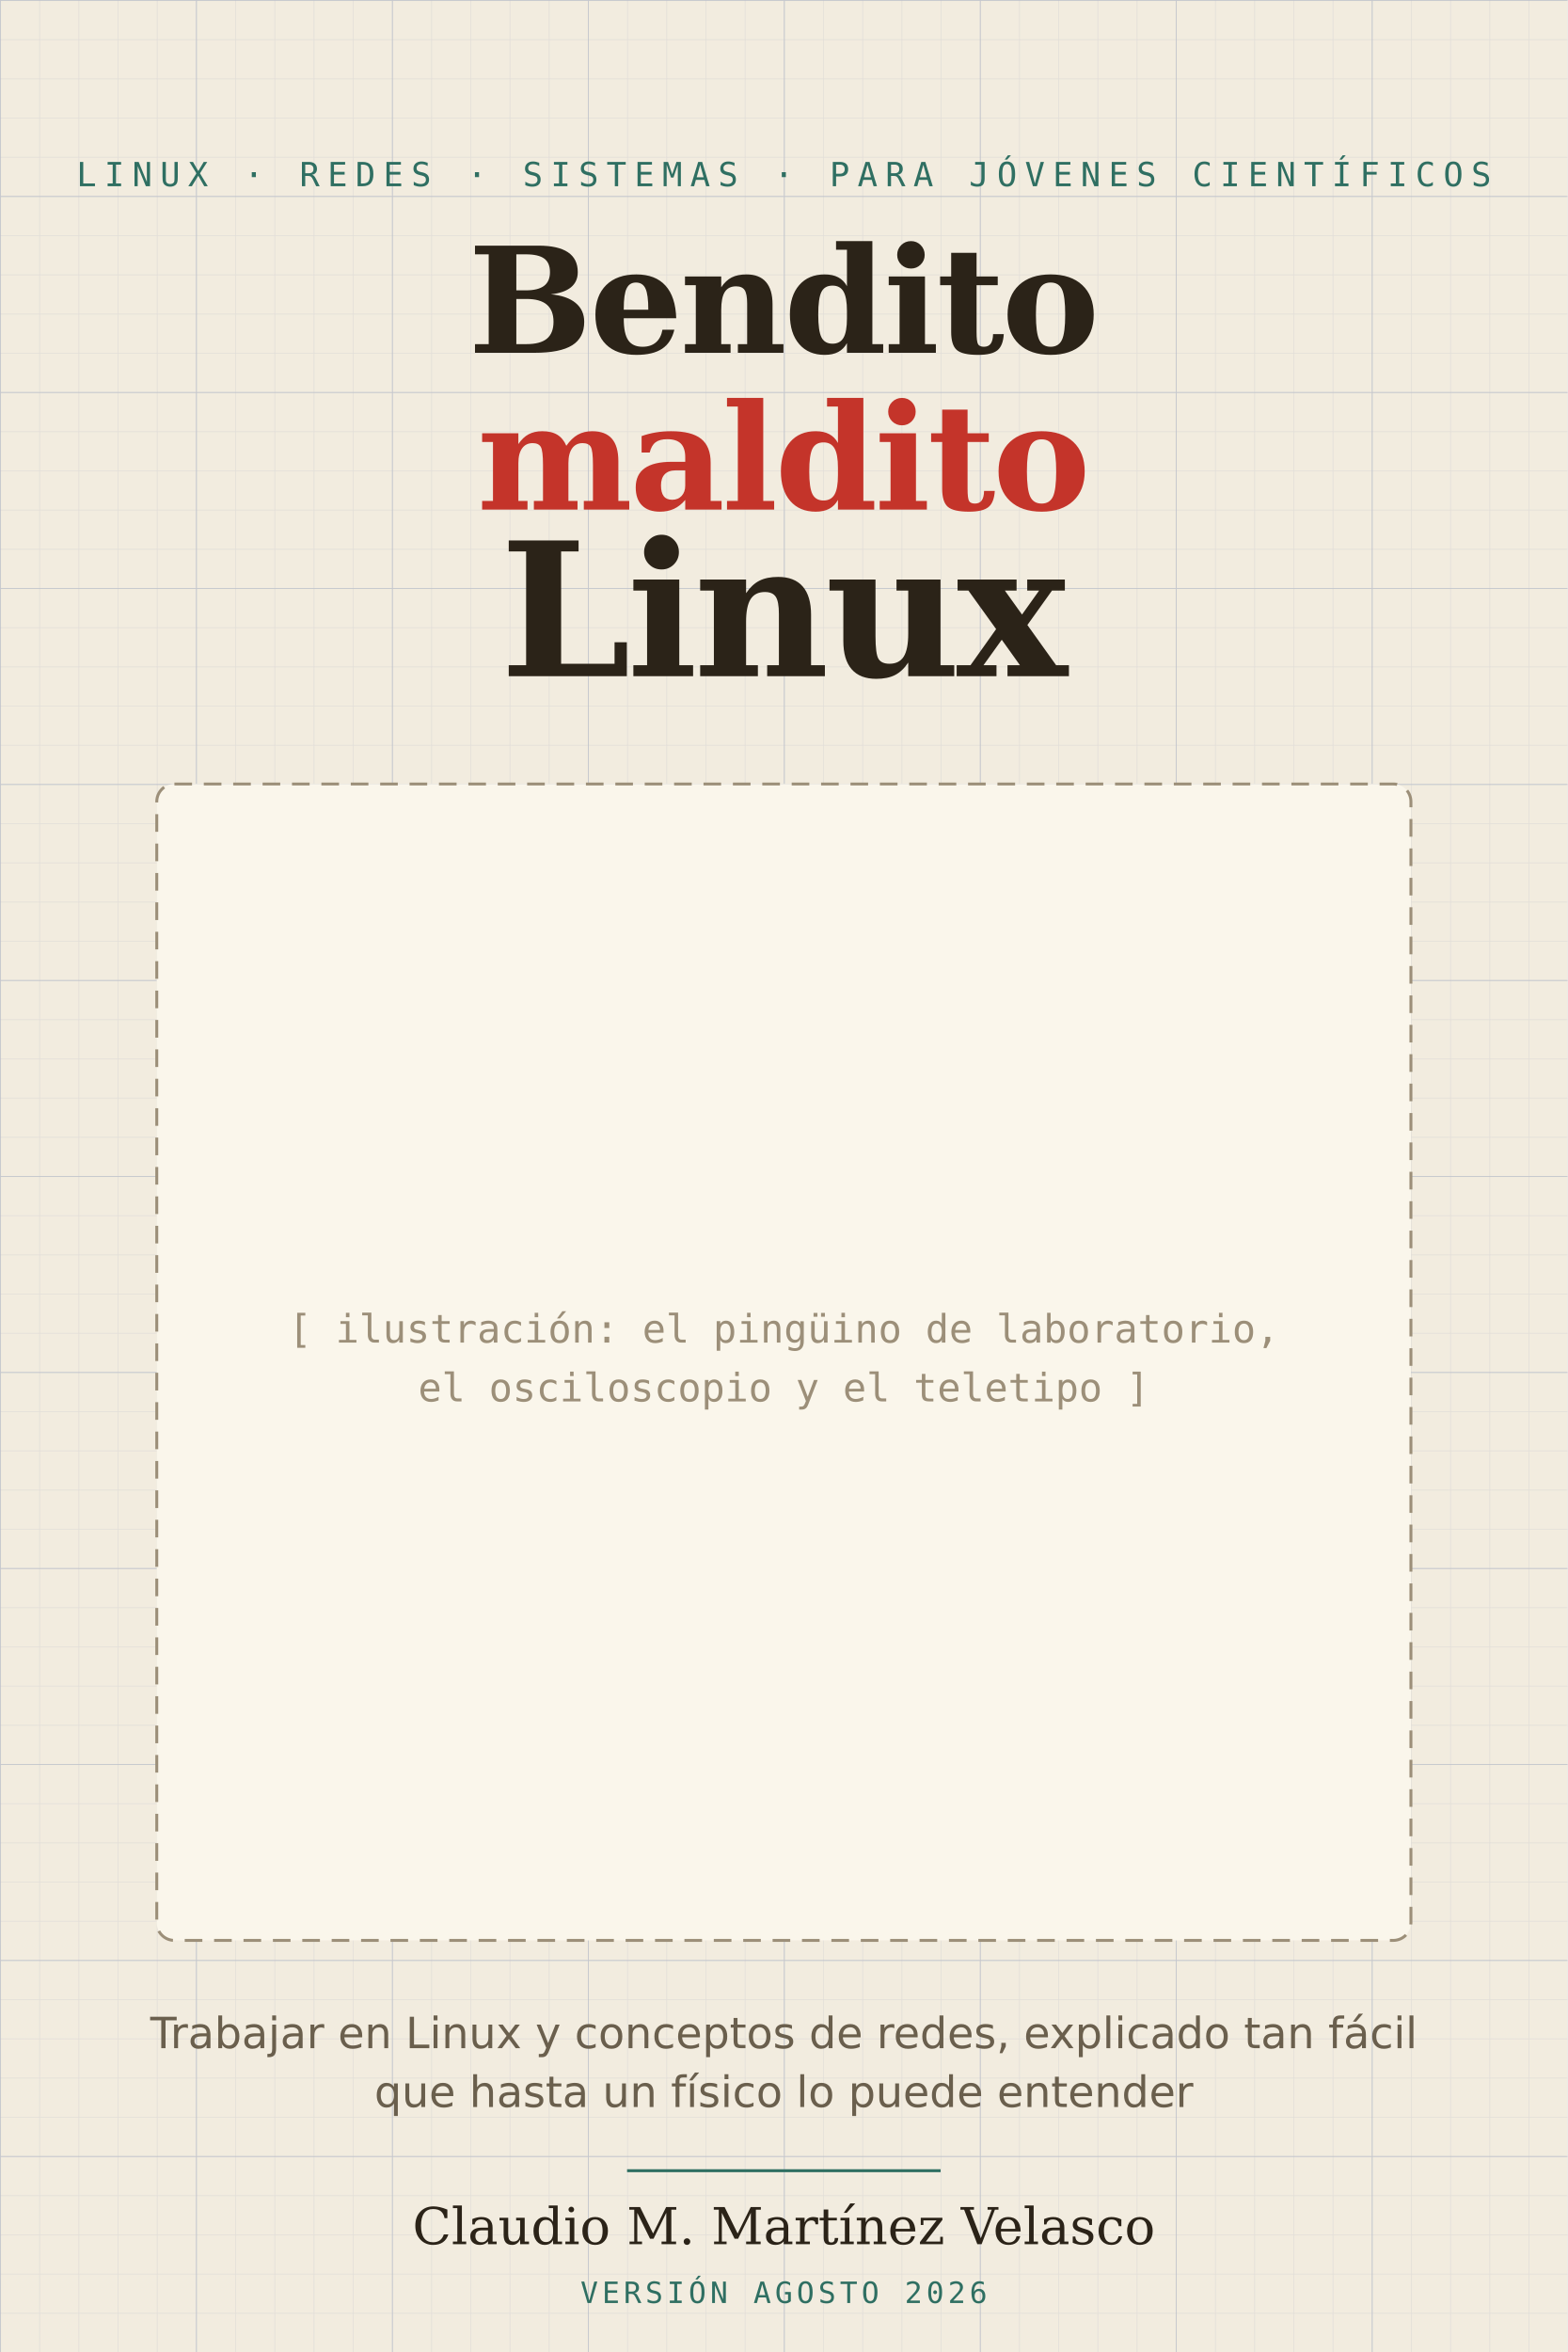
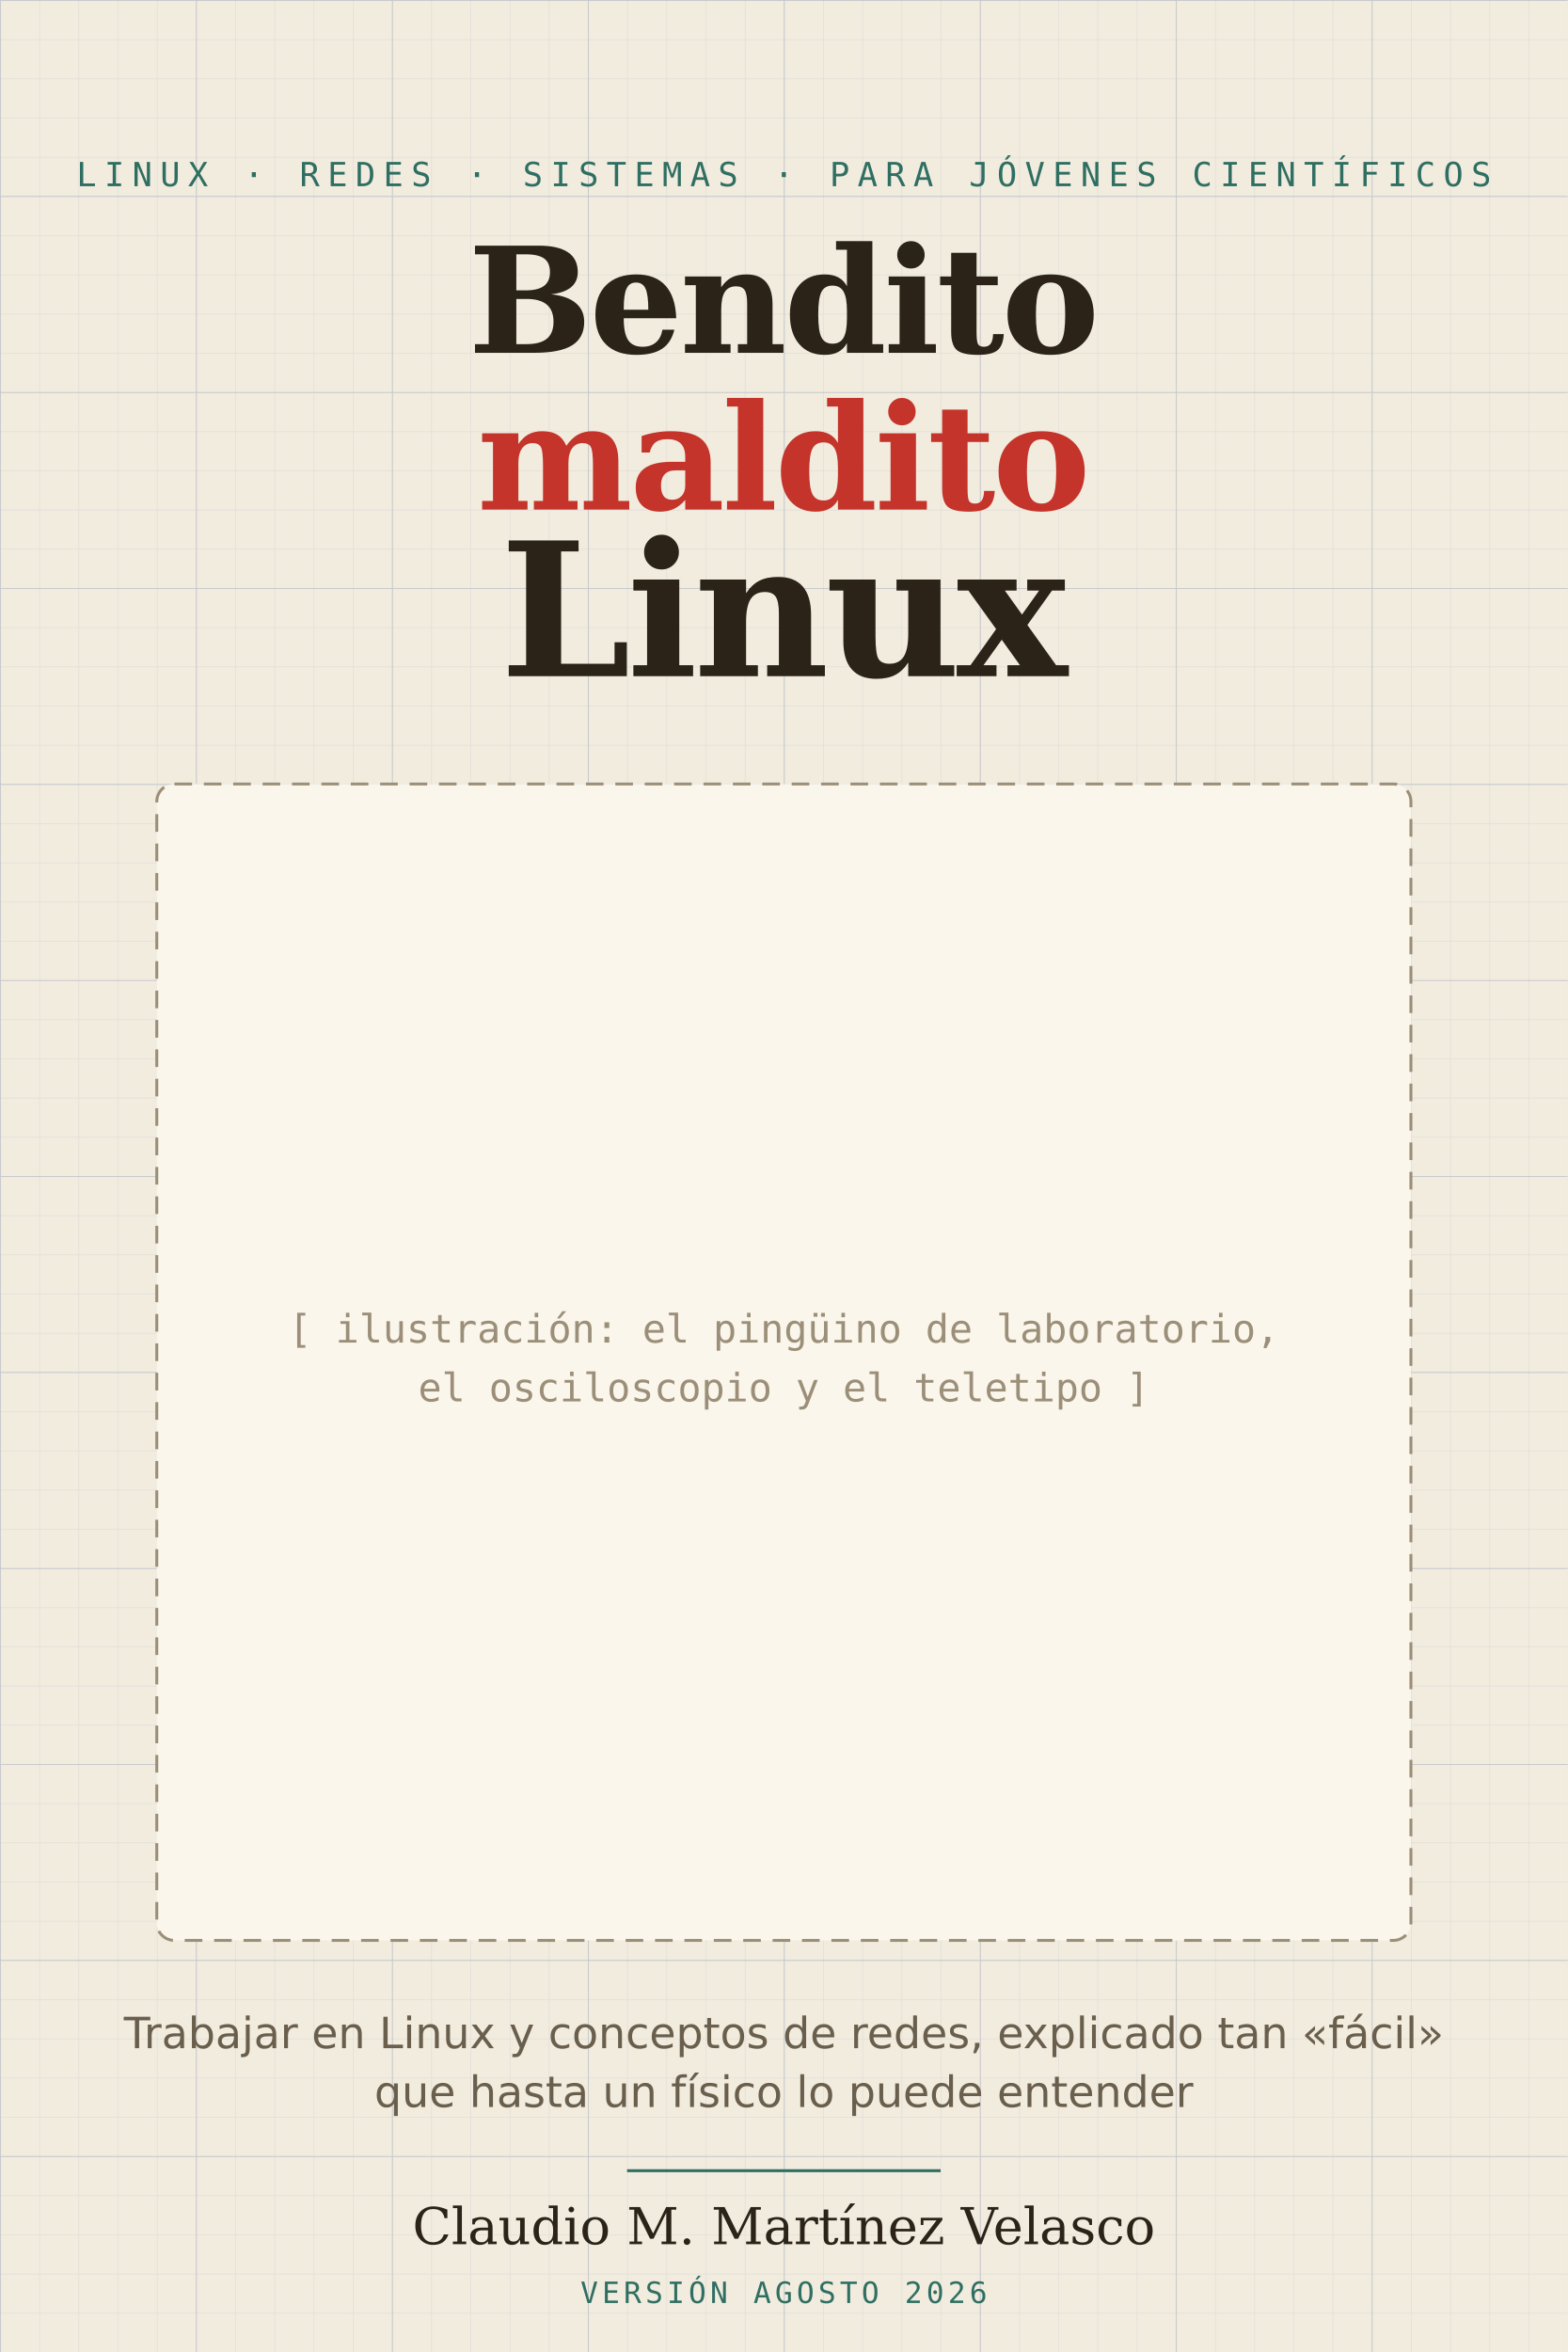
<svg xmlns="http://www.w3.org/2000/svg" viewBox="0 0 1600 2400" width="1600" height="2400">
  <defs>
    <pattern id="gridmin" width="40" height="40" patternUnits="userSpaceOnUse">
      <path d="M40 0 H0 V40" fill="none" stroke="rgba(80,105,160,0.10)" stroke-width="1.5" />
    </pattern>
    <pattern id="gridmaj" width="200" height="200" patternUnits="userSpaceOnUse">
      <path d="M200 0 H0 V200" fill="none" stroke="rgba(80,105,160,0.20)" stroke-width="2" />
    </pattern>
  </defs>
  <rect width="1600" height="2400" fill="#F2ECDF" />
  <rect width="1600" height="2400" fill="url(#gridmin)" />
  <rect width="1600" height="2400" fill="url(#gridmaj)" />
  <text x="800" y="190" font-family="IBM Plex Mono, DejaVu Sans Mono, monospace" font-size="34" letter-spacing="8" fill="#2F6F62" text-anchor="middle">LINUX · REDES · SISTEMAS · PARA JÓVENES CIENTÍFICOS</text>
  <text x="800" y="360" font-family="IBM Plex Serif, DejaVu Serif, Georgia, serif" font-size="150" font-weight="700" fill="#2B2318" text-anchor="middle" letter-spacing="-3">Bendito</text>
  <text x="800" y="520" font-family="IBM Plex Serif, DejaVu Serif, Georgia, serif" font-size="150" font-weight="700" fill="#C4342A" text-anchor="middle" letter-spacing="-3">maldito</text>
  <text x="800" y="690" font-family="IBM Plex Serif, DejaVu Serif, Georgia, serif" font-size="190" font-weight="700" fill="#2B2318" text-anchor="middle" letter-spacing="-4">Linux</text>
  <rect x="160" y="800" width="1280" height="1180" rx="18" fill="#FAF6EB" stroke="#9C8F79" stroke-width="3" stroke-dasharray="18 12" />
  <text x="800" y="1370" font-family="IBM Plex Mono, DejaVu Sans Mono, monospace" font-size="40" fill="#9C8F79" text-anchor="middle">[ ilustración: el pingüino de laboratorio,</text>
  <text x="800" y="1430" font-family="IBM Plex Mono, DejaVu Sans Mono, monospace" font-size="40" fill="#9C8F79" text-anchor="middle">el osciloscopio y el teletipo ]</text>
-   <text x="800" y="2090" font-family="IBM Plex Sans, DejaVu Sans, sans-serif" font-size="44" fill="#6A5F4D" text-anchor="middle">Trabajar en Linux y conceptos de redes, explicado tan fácil</text>
+   <text x="800" y="2090" font-family="IBM Plex Sans, DejaVu Sans, sans-serif" font-size="44" fill="#6A5F4D" text-anchor="middle">Trabajar en Linux y conceptos de redes, explicado tan «fácil»</text>
  <text x="800" y="2150" font-family="IBM Plex Sans, DejaVu Sans, sans-serif" font-size="44" fill="#6A5F4D" text-anchor="middle">que hasta un físico lo puede entender</text>
  <line x1="640" y1="2215" x2="960" y2="2215" stroke="#2F6F62" stroke-width="3" />
  <text x="800" y="2290" font-family="IBM Plex Serif, DejaVu Serif, Georgia, serif" font-size="52" fill="#2B2318" text-anchor="middle">Claudio M. Martínez Velasco</text>
  <text x="800" y="2350" font-family="IBM Plex Mono, DejaVu Sans Mono, monospace" font-size="30" letter-spacing="4" fill="#2F6F62" text-anchor="middle">VERSIÓN AGOSTO 2026</text>
</svg>
